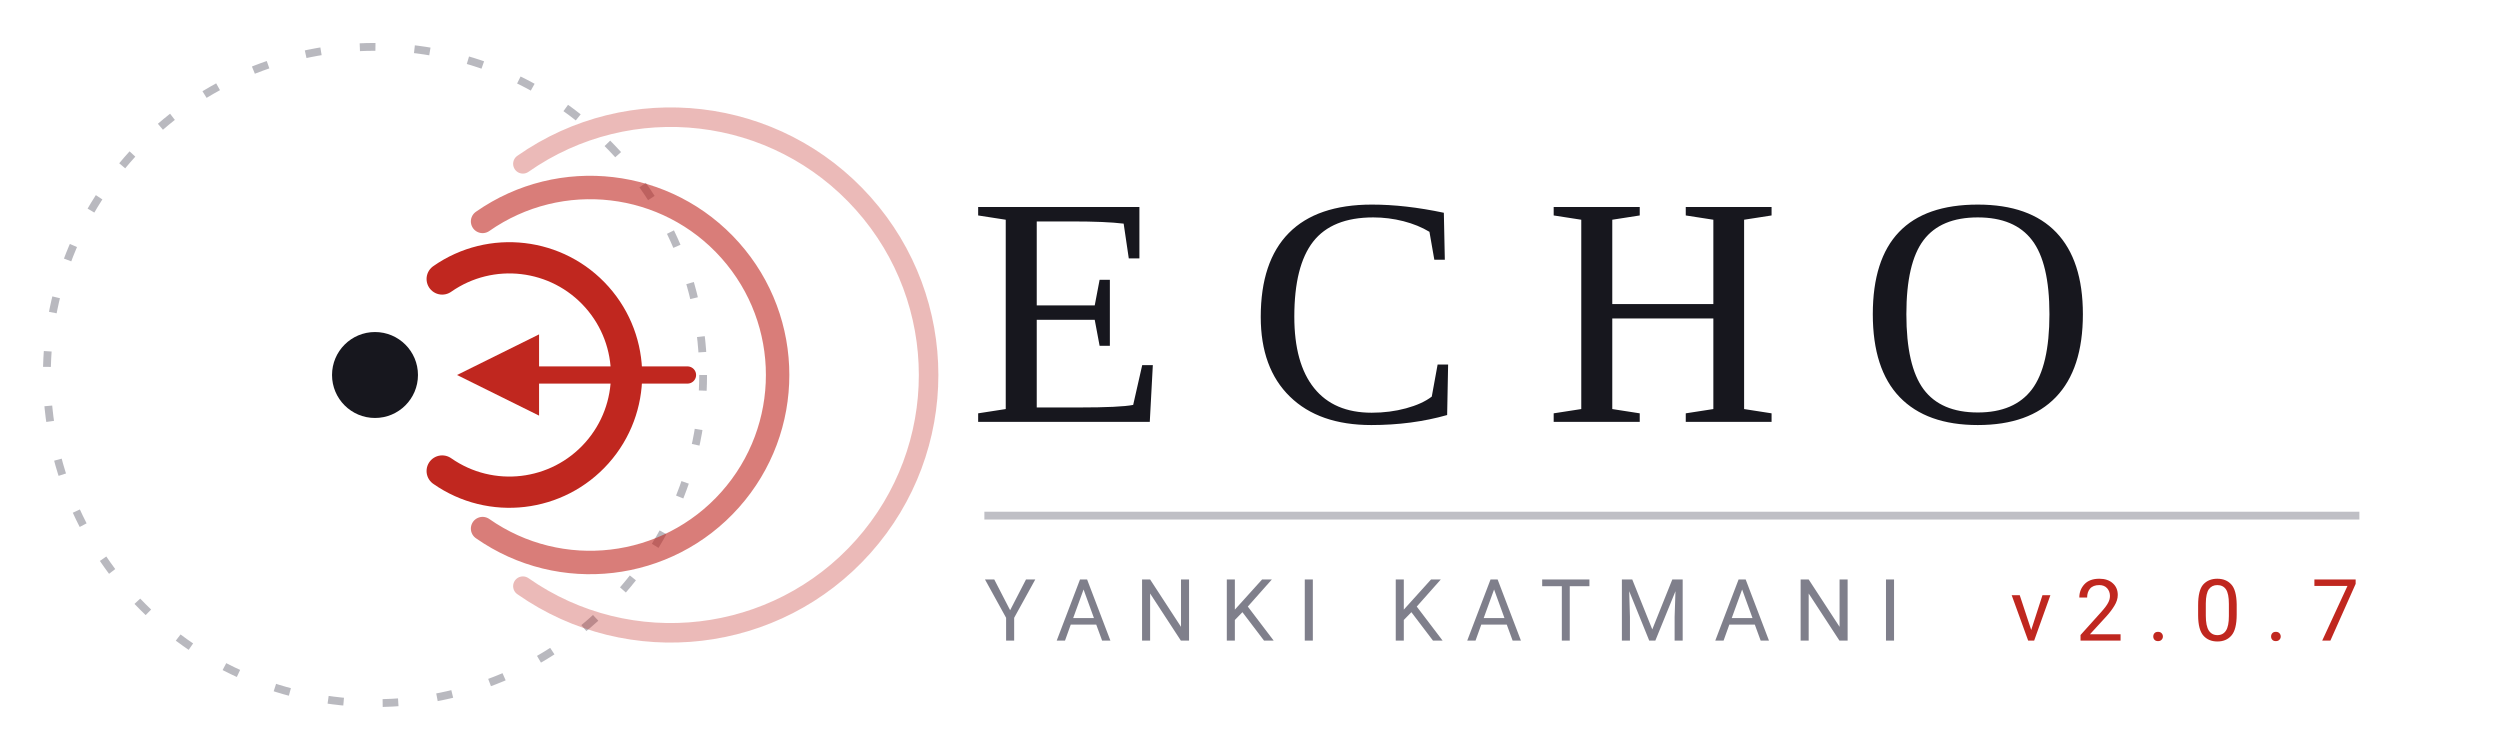
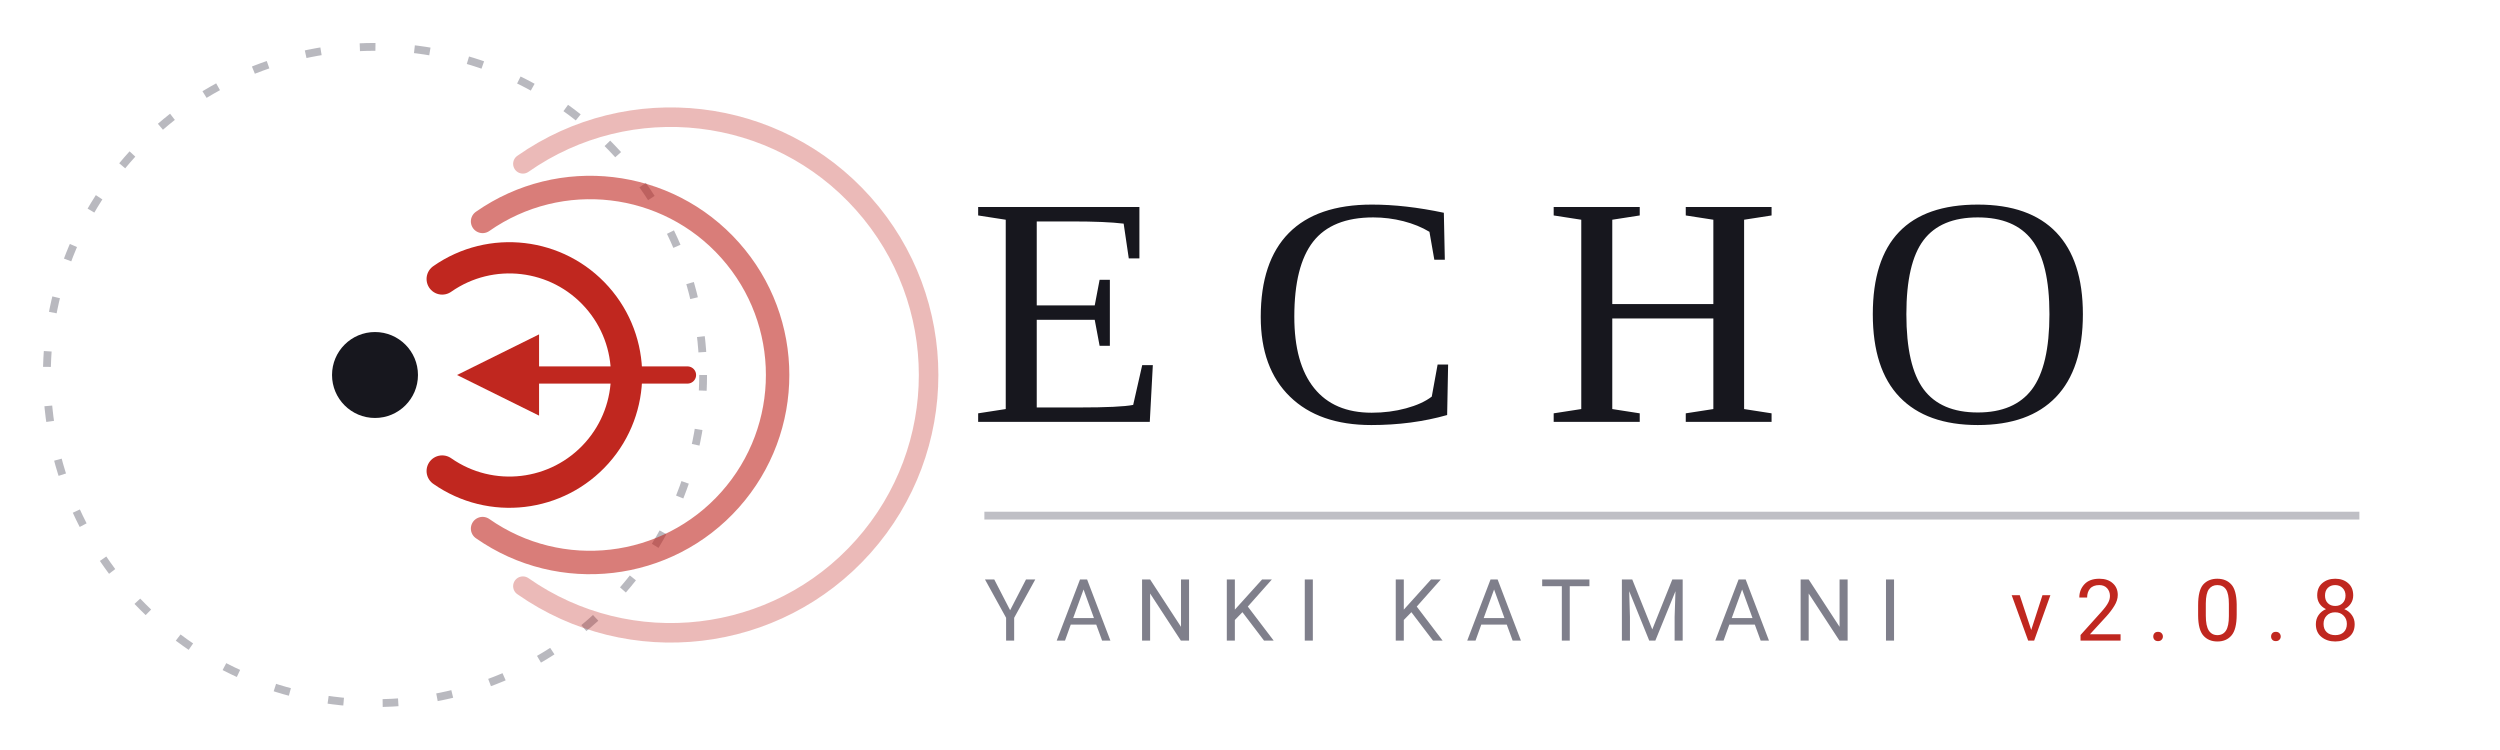
- <svg xmlns="http://www.w3.org/2000/svg" viewBox="0 0 320 96" width="320" height="96" role="img" aria-label="Echo Orkestra v2.0.7">
+ <svg xmlns="http://www.w3.org/2000/svg" viewBox="0 0 320 96" width="320" height="96" role="img" aria-label="Echo Orkestra v2.0.8">
  <style>
    .murekkep { fill: #17171e; }
    .sis { stroke: #7f7f8b; fill: none; }
    .vurgu { fill: #c0271f; }
    .vurgu-c { stroke: #c0271f; fill: none; }
    .soluk { fill: #7f7f8b; }
    @media (prefers-color-scheme: dark) {
      .murekkep { fill: #e8e6e3; }
      .vurgu { fill: #ff4438; }
      .vurgu-c { stroke: #ff4438; }
    }
    .ad { font-family: Georgia, "Times New Roman", serif; font-size: 42px;
          letter-spacing: 10px; }
    .alt { font-family: system-ui, -apple-system, "Segoe UI", Roboto,
           sans-serif; font-size: 11px; letter-spacing: 3px; }
  </style>
  <g>
    <circle class="sis" cx="48.0" cy="48.0" r="42.0" stroke-width="1" stroke-dasharray="2 5" opacity="0.55" />
    <path class="vurgu-c" d="M 66.93 75.03 A 33.00 33.00 0 1 0 66.93 20.97" stroke-width="2.5" stroke-linecap="round" opacity="0.32" />
    <path class="vurgu-c" d="M 61.77 67.66 A 24.00 24.00 0 1 0 61.77 28.34" stroke-width="3.0" stroke-linecap="round" opacity="0.6" />
    <path class="vurgu-c" d="M 56.60 60.29 A 15.00 15.00 0 1 0 56.60 35.71" stroke-width="4.0" stroke-linecap="round" opacity="1.0" />
    <path class="vurgu-c" d="M 88.00 48.0 L 69.00 48.0" stroke-width="2.2" stroke-linecap="round" />
    <path class="vurgu" d="M 58.50 48.0 L 69.00 42.80 L 69.00 53.20 Z" />
    <circle class="murekkep" cx="48.0" cy="48.0" r="5.5" />
  </g>
  <text class="ad murekkep" x="124" y="54">ECHO</text>
  <path class="sis" d="M 126 66 L 302 66" stroke-width="1" opacity="0.5" />
  <text class="alt soluk" x="126" y="82">YANKI KATMANI</text>
-   <text class="alt vurgu" x="302" y="82" text-anchor="end">v2.0.7</text>
+   <text class="alt vurgu" x="302" y="82" text-anchor="end">v2.0.8</text>
</svg>
